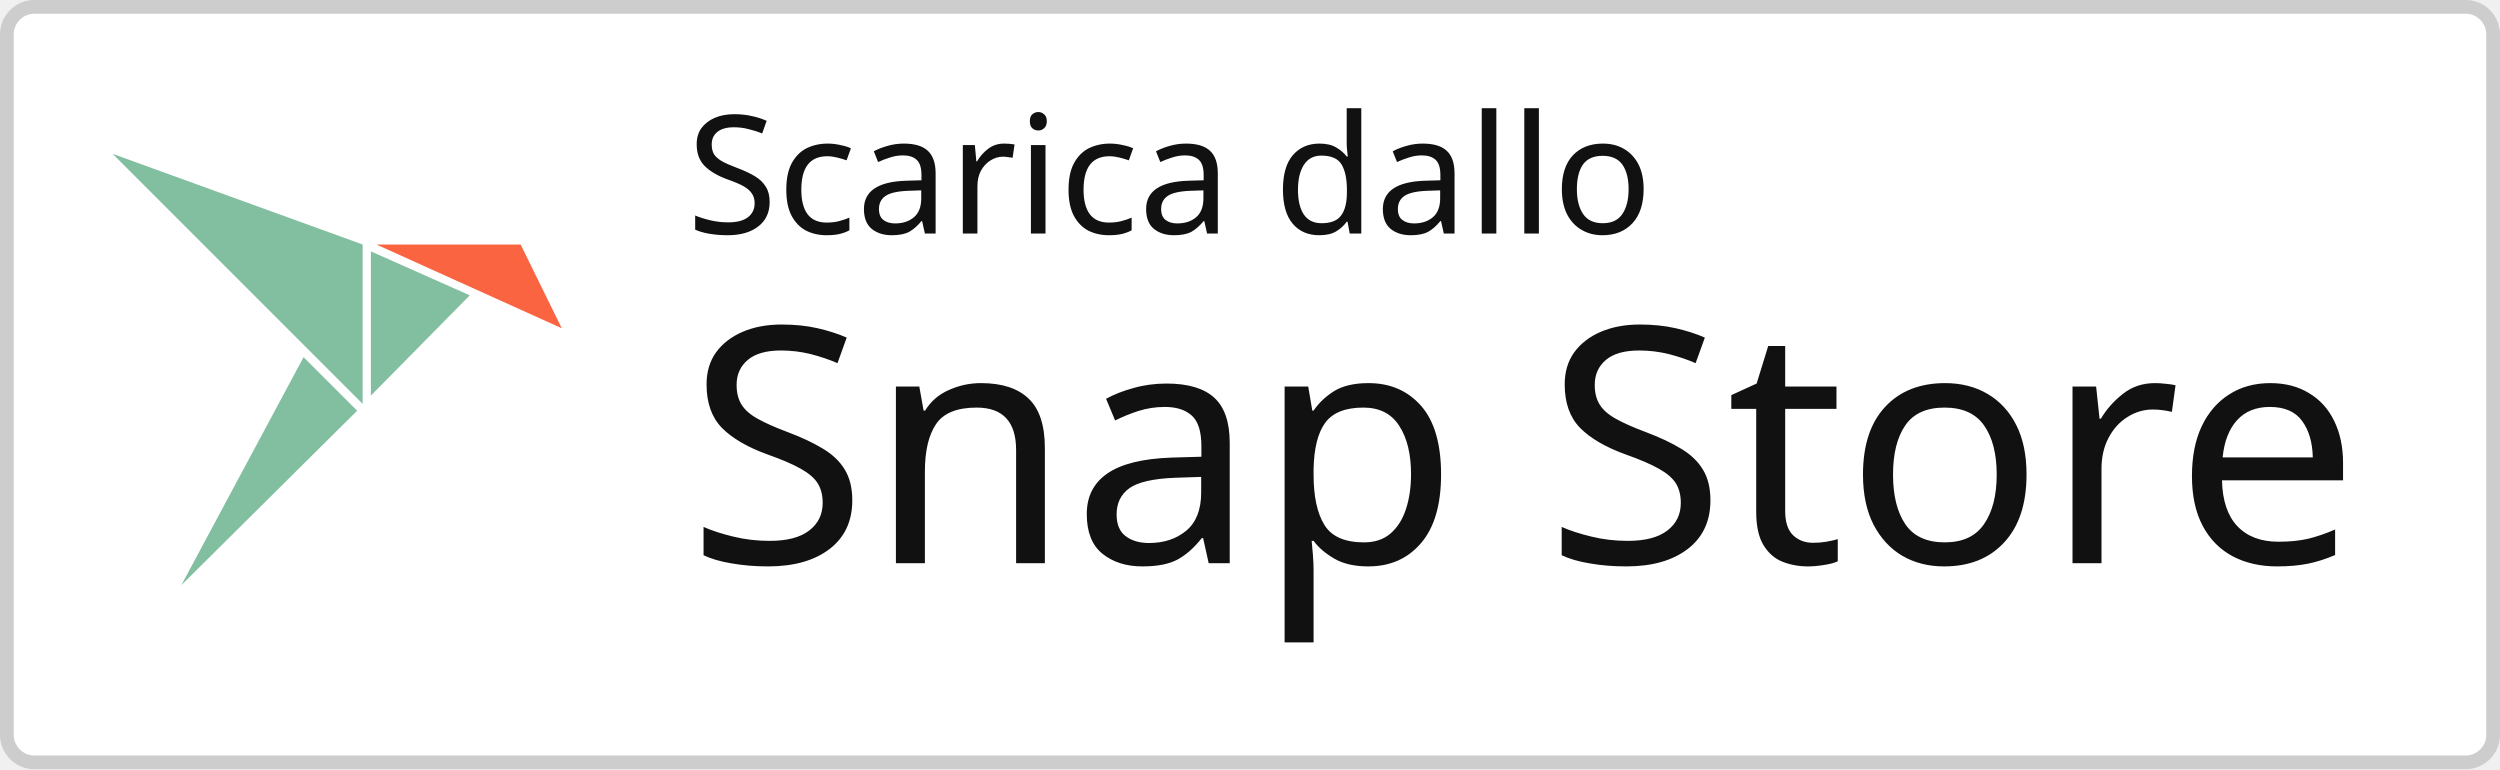
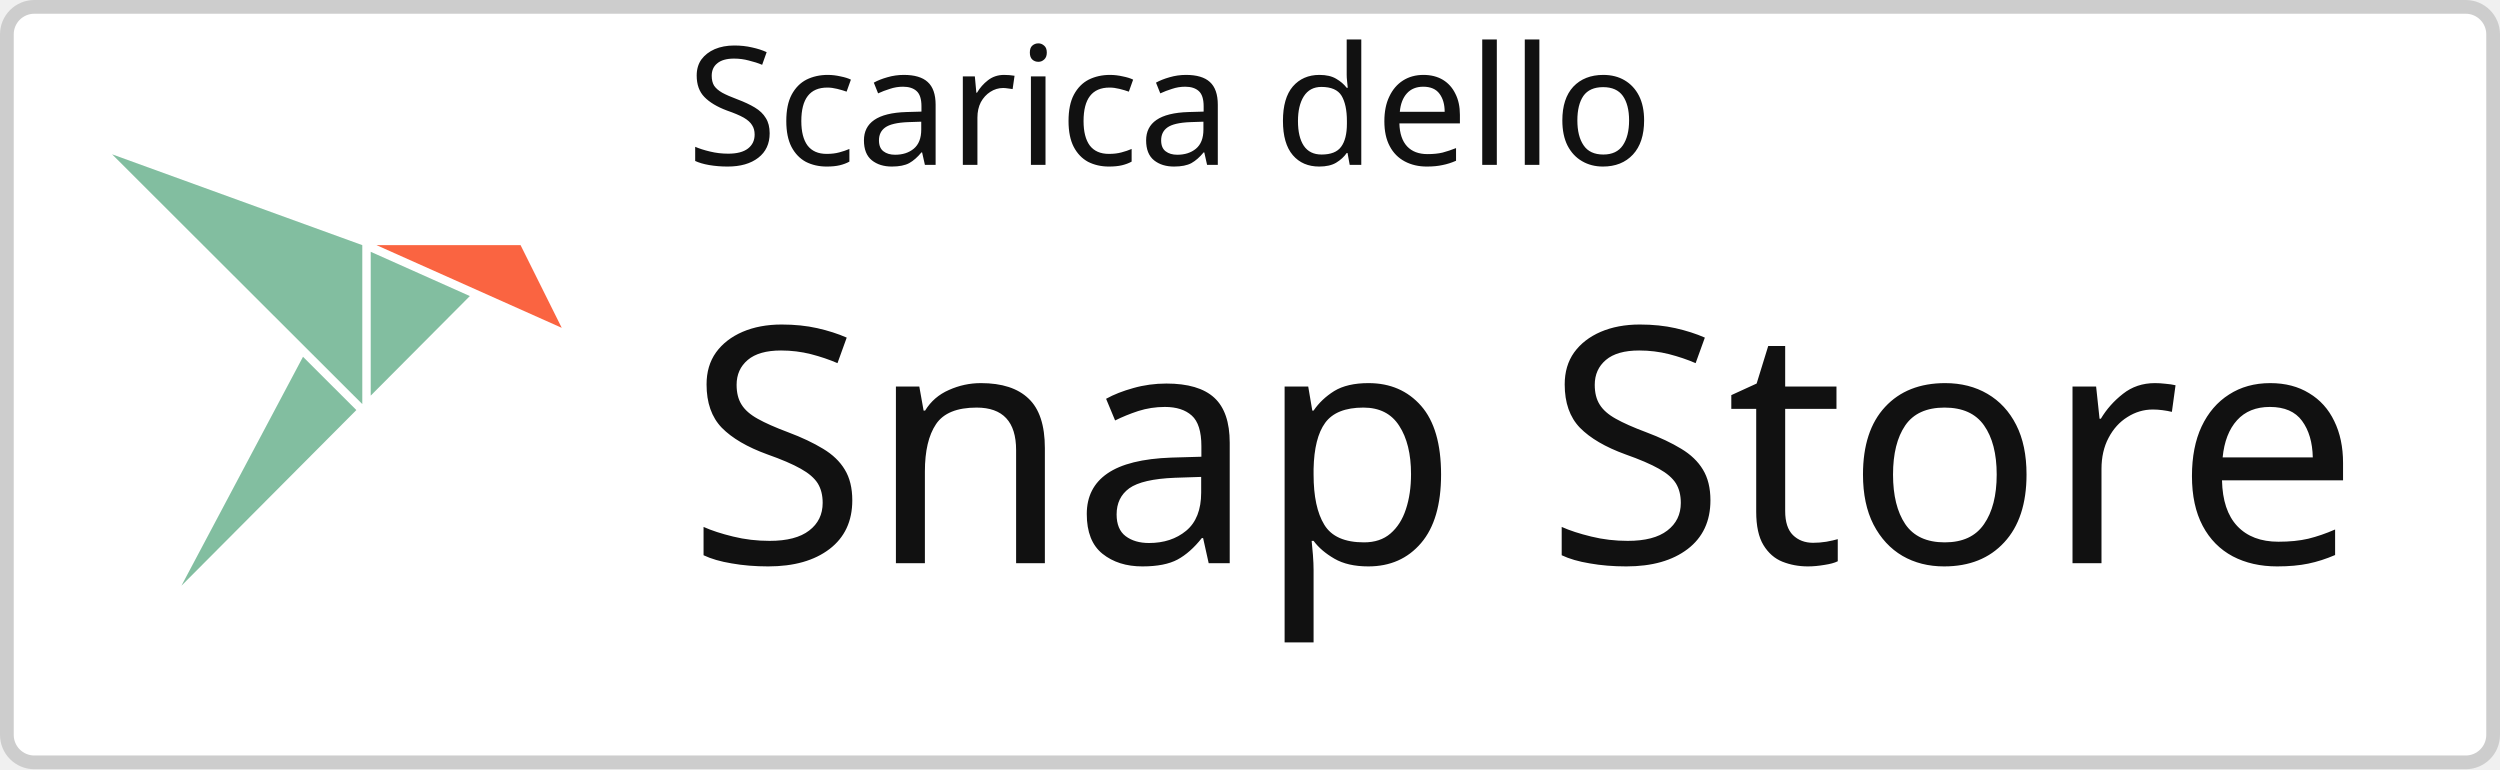
- <svg xmlns="http://www.w3.org/2000/svg" version="1.1" id="Layer_1" x="0px" y="0px" viewBox="0 0 182 56" style="enable-background:new 0 0 182 56;" xml:space="preserve">
-   <style type="text/css">
- 	.st0{fill-rule:evenodd;clip-rule:evenodd;fill:#FFFFFF;stroke:#CDCDCD;}
- 	.st1{fill:#82BEA0;}
- 	.st2{fill:#FA6441;}
- 	.st3{fill:#111111;}
- 	.st4{font-family:'Ubuntu';}
- 	.st5{font-size:12px;}
- 	.st6{font-size:24px;}
- </style>
-   <g>
+ <svg xmlns="http://www.w3.org/2000/svg" width="182px" height="56px" viewBox="0 0 182 56" version="1.1">
+   <g id="[IT]-snap-store-white" stroke="none" stroke-width="1" fill="none" fill-rule="evenodd">
    <g id="White-badge">
-       <path id="Rectangle-path" class="st0" d="M2.5,0.5h177c1.1,0,2,0.9,2,2v51c0,1.1-0.9,2-2,2H2.5c-1.1,0-2-0.9-2-2v-51    C0.5,1.4,1.4,0.5,2.5,0.5z" />
-       <g id="logo" transform="translate(8, 11)">
-         <path id="body" class="st1" d="M19,17.8V7.3l7.2,3.2L19,17.8z M5.2,31.6L14.1,15l3.9,3.9L5.2,31.6z M0.2,0.2l18.2,6.6v11.6     L0.2,0.2z" />
-         <polygon id="head" class="st2" points="29.9,6.8 19.4,6.8 32.9,12.9    " />
+       <rect id="Rectangle-path" stroke="#CDCDCD" stroke-width="1" fill="#FFFFFF" fill-rule="evenodd" x="0.5" y="0.5" width="181" height="55" rx="2" />
+       <g id="logo" transform="translate(8, 11)" fill-rule="nonzero">
+         <path d="M18.988,17.802 L18.988,7.331 L26.205,10.553 L18.988,17.802 Z M5.208,31.641 L14.059,14.974 L17.942,18.852 L5.208,31.641 Z M0.16,0.233 L18.375,6.846 L18.375,18.417 L0.16,0.233 Z" id="body" fill="#82BEA0" />
+         <polygon id="head" fill="#FA6441" points="29.897 6.845 19.406 6.845 32.894 12.866" />
      </g>
-       <text transform="matrix(1 0 0 1 50 17)" class="st3 st4 st5">Scarica dallo</text>
-       <text transform="matrix(1 0 0 1 50 41)" class="st3 st4 st6">Snap Store</text>
+       <text id="Get-it-from-the" font-family="Ubuntu" font-size="12" font-weight="normal" line-spacing="24" fill="#111111">
+         <tspan x="50" y="12">Scarica dello</tspan>
+       </text>
+       <text id="Snap-Store" font-family="Ubuntu" font-size="24" font-weight="normal" line-spacing="24" fill="#111111">
+         <tspan x="50" y="41">Snap Store</tspan>
+       </text>
    </g>
  </g>
</svg>
